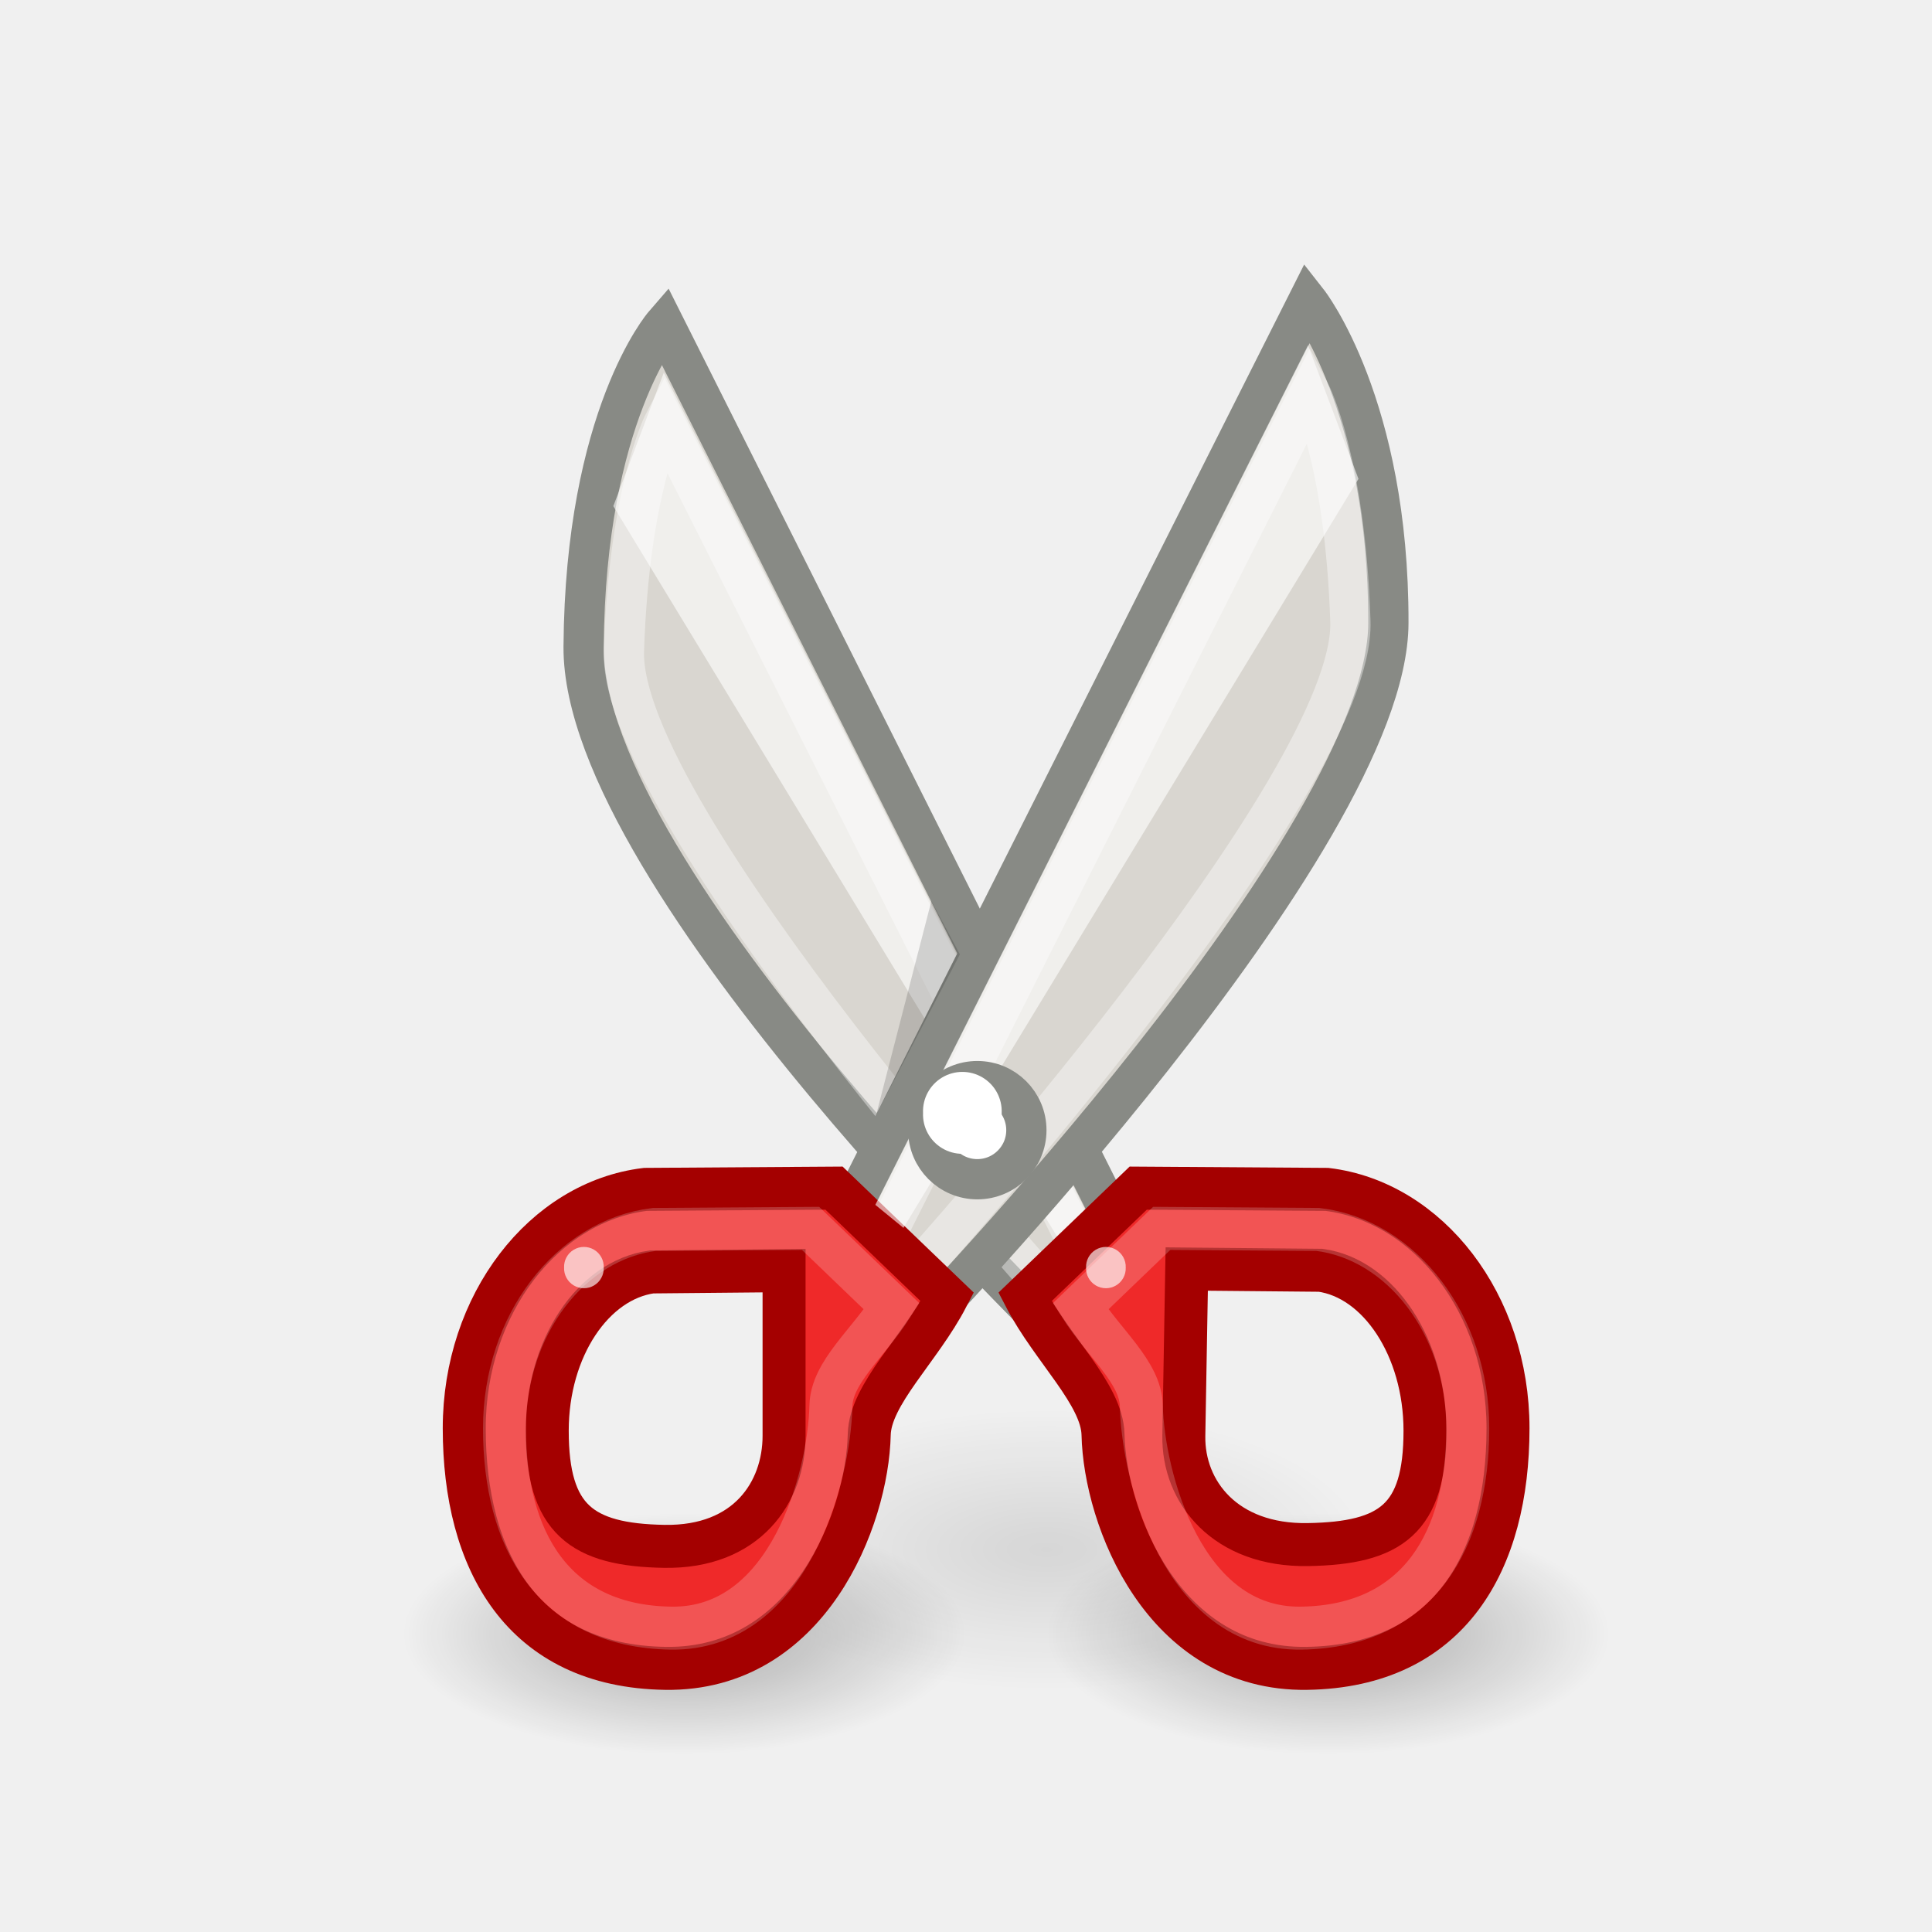
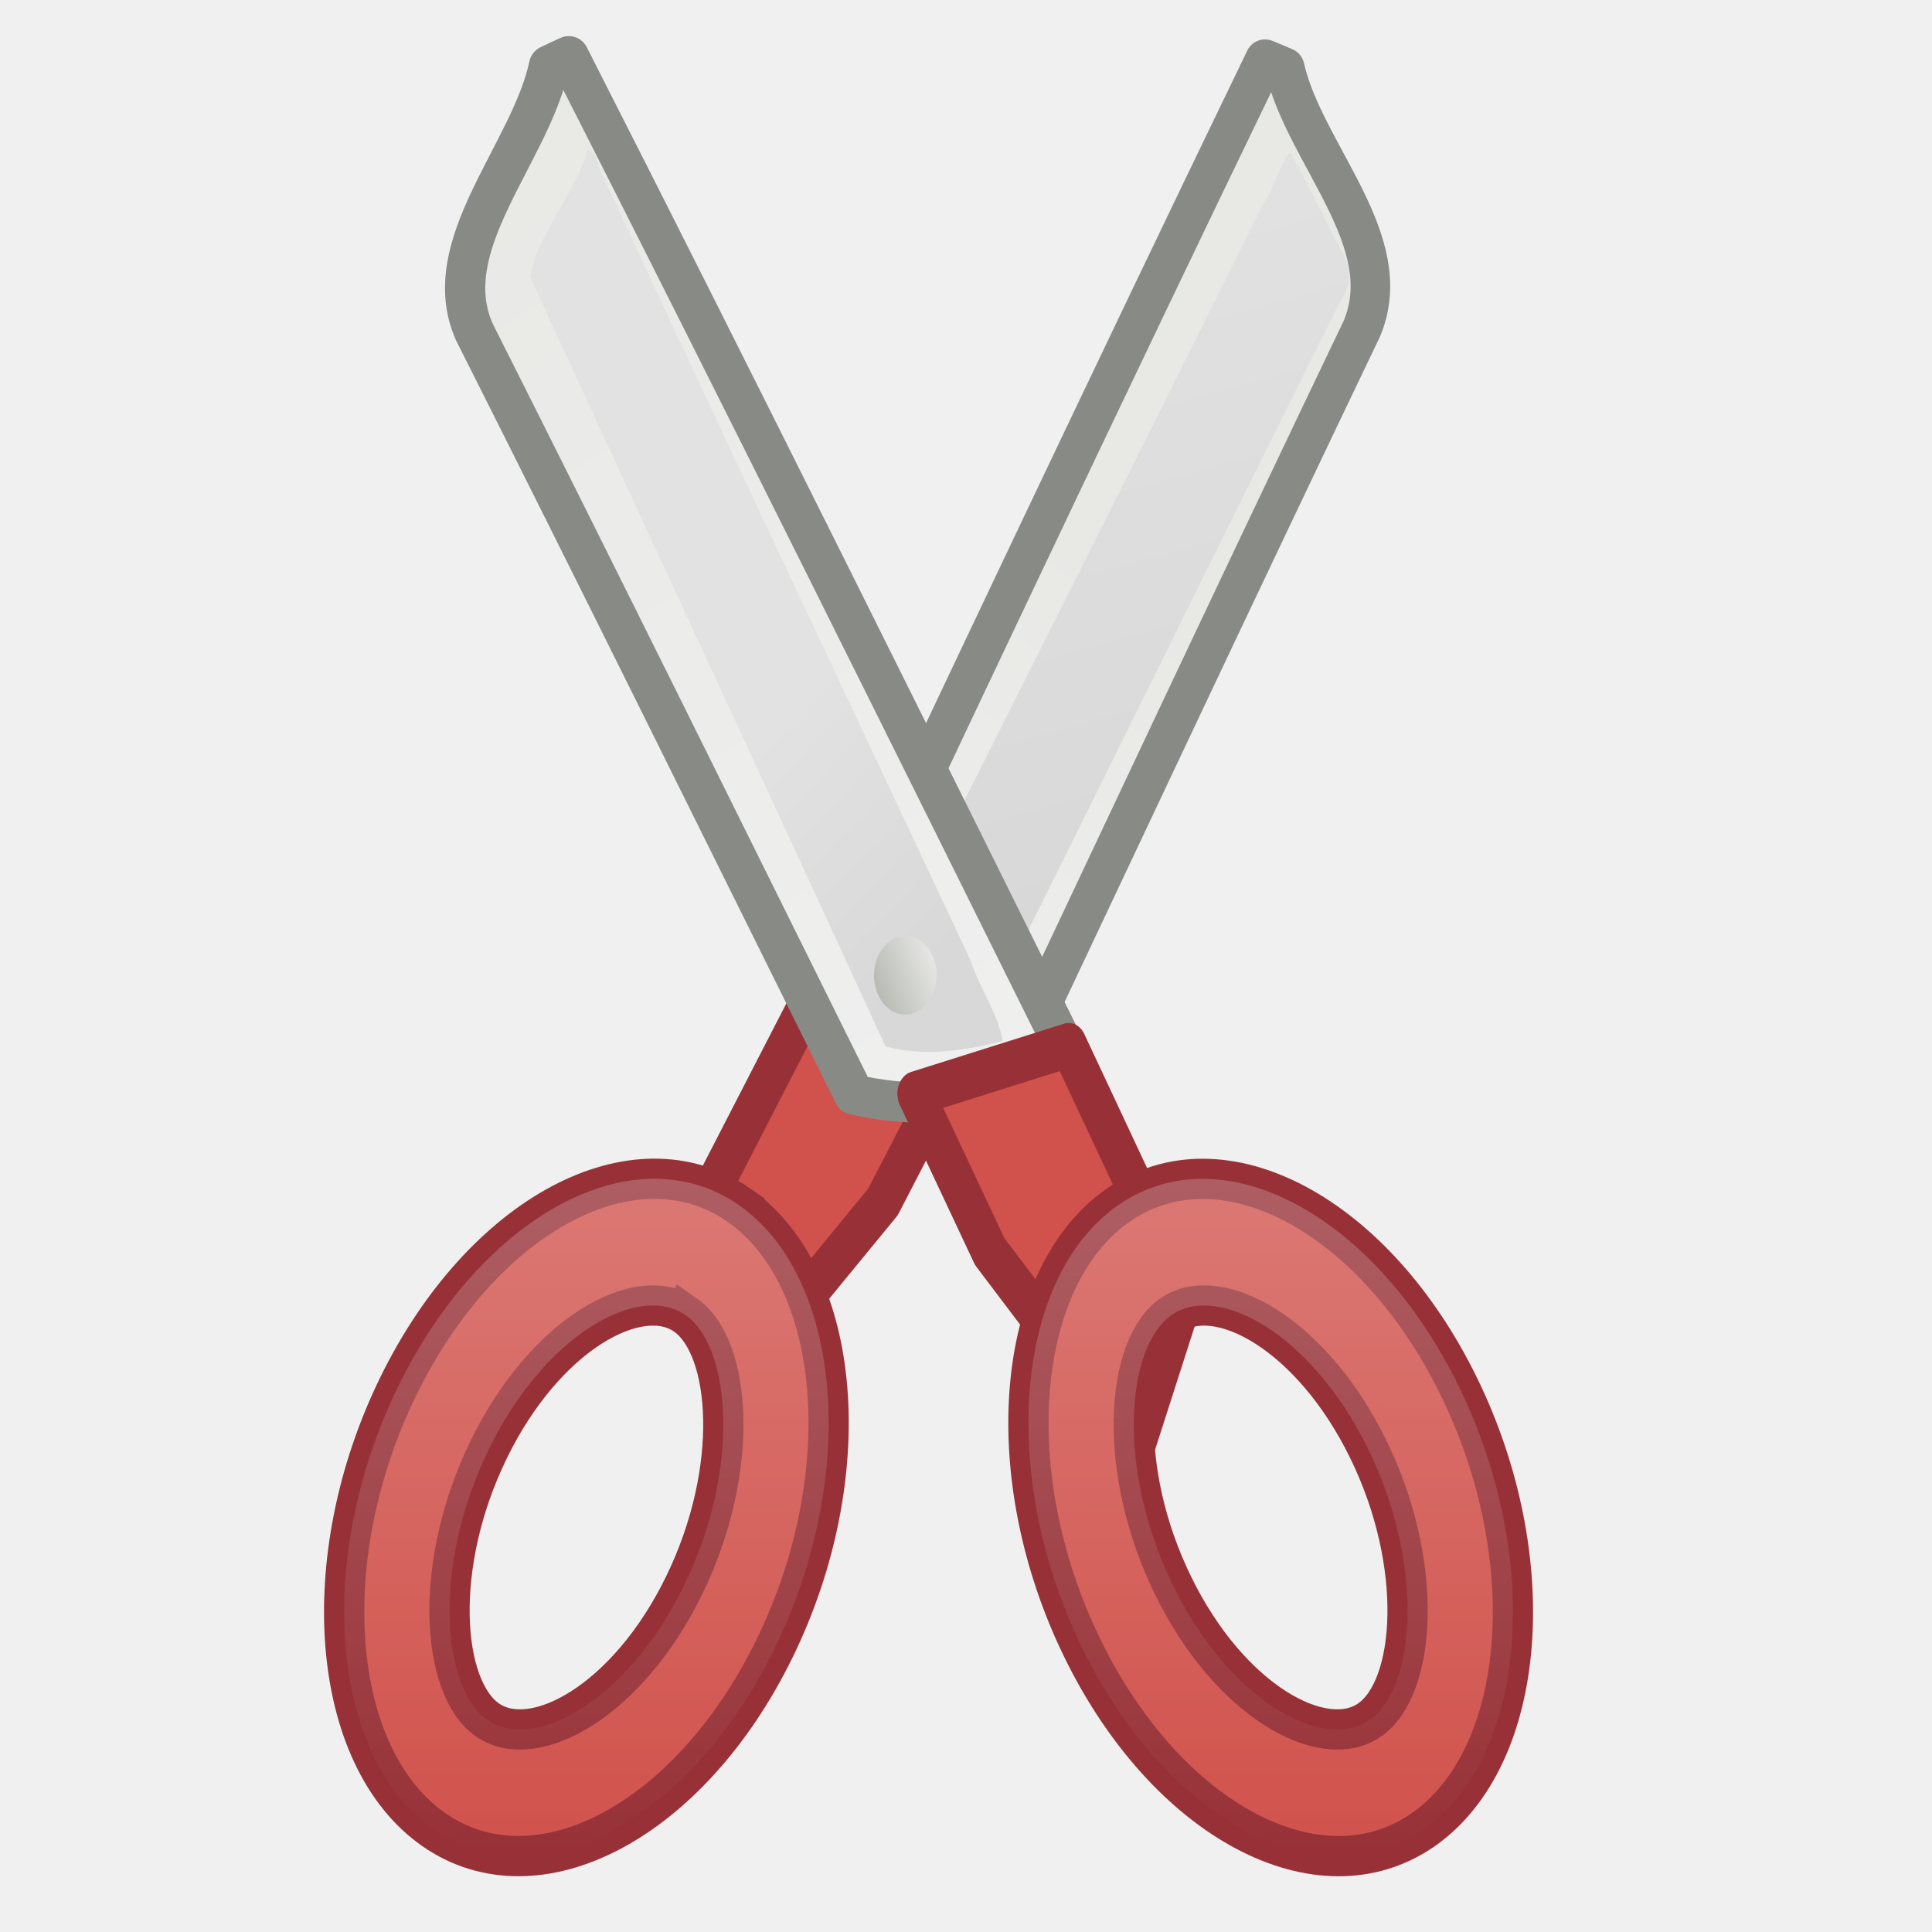
- <svg xmlns="http://www.w3.org/2000/svg" xmlns:xlink="http://www.w3.org/1999/xlink" width="48px" height="48px" id="svg4289">
-   <defs id="defs4291">
-     <linearGradient id="linearGradient3125">
-       <stop style="stop-color:black;stop-opacity:1;" offset="0" id="stop3127" />
-       <stop style="stop-color:black;stop-opacity:0;" offset="1" id="stop3129" />
+ <svg xmlns="http://www.w3.org/2000/svg" xmlns:xlink="http://www.w3.org/1999/xlink" version="1.1" width="48" height="48" id="svg2932">
+   <defs id="defs2934">
+     <linearGradient id="linearGradient3650">
+       <stop id="stop3652" style="stop-color:#ffffff;stop-opacity:1" offset="0" />
+       <stop id="stop3654" style="stop-color:#ffffff;stop-opacity:0" offset="1" />
    </linearGradient>
-     <linearGradient id="linearGradient3109">
-       <stop style="stop-color:black;stop-opacity:1;" offset="0" id="stop3111" />
-       <stop style="stop-color:black;stop-opacity:0;" offset="1" id="stop3113" />
+     <linearGradient x1="294.21" y1="6.385" x2="296.404" y2="9.828" id="linearGradient8576" xlink:href="#XMLID_897_" gradientUnits="userSpaceOnUse" gradientTransform="matrix(-2.172663,1.094135,1.297799,2.787922,663.9578,-321.12)" />
+     <linearGradient x1="292.972" y1="4.759" x2="296.94" y2="10.711" id="XMLID_897_" gradientUnits="userSpaceOnUse">
+       <stop id="stop45093" style="stop-color:#e8e8e5;stop-opacity:1" offset="0" />
+       <stop id="stop45095" style="stop-color:#f0f0f0;stop-opacity:1" offset="1" />
    </linearGradient>
-     <radialGradient xlink:href="#linearGradient3109" id="radialGradient3115" cx="16.688" cy="42.062" fx="16.688" fy="42.062" r="7.062" gradientTransform="matrix(1,0,0,0.39823,0,25.31195)" gradientUnits="userSpaceOnUse" />
-     <radialGradient xlink:href="#linearGradient3109" id="radialGradient3117" cx="16.688" cy="42.062" fx="16.688" fy="42.062" r="7.062" gradientTransform="matrix(1,0,0,0.39823,0,25.31195)" gradientUnits="userSpaceOnUse" />
-     <radialGradient xlink:href="#linearGradient3125" id="radialGradient3131" cx="25.016" cy="37.812" fx="25.016" fy="37.812" r="7.953" gradientTransform="matrix(1,0,0,0.444008,0,21.02345)" gradientUnits="userSpaceOnUse" />
+     <linearGradient x1="20.288" y1="6.46" x2="24.326" y2="23.943" id="linearGradient8573" xlink:href="#linearGradient2229" gradientUnits="userSpaceOnUse" gradientTransform="matrix(0.5489611,-0.2569337,0.3150922,0.6782222,12.14667,16.19099)" />
+     <linearGradient id="linearGradient2229">
+       <stop id="stop2231" style="stop-color:#e2e2e2;stop-opacity:1" offset="0" />
+       <stop id="stop2233" style="stop-color:#d8d8d8;stop-opacity:1" offset="1" />
+     </linearGradient>
+     <linearGradient x1="293.008" y1="3.019" x2="296.641" y2="10.289" id="linearGradient8569" xlink:href="#XMLID_897_" gradientUnits="userSpaceOnUse" gradientTransform="matrix(2.192389,-1.108817,1.388338,2.764495,-627.9696,330.423)" />
+     <linearGradient x1="19.222" y1="18.036" x2="24.326" y2="23.943" id="linearGradient8566" xlink:href="#linearGradient2229" gradientUnits="userSpaceOnUse" gradientTransform="matrix(0.5489611,-0.2569337,0.3150922,0.6782222,12.14667,16.19099)" />
+     <linearGradient x1="22.225" y1="23.843" x2="24.19" y2="22.861" id="linearGradient8582" xlink:href="#XMLID_45_" gradientUnits="userSpaceOnUse" gradientTransform="matrix(0.5379232,-0.2517676,0.3150922,0.6782222,12.45655,16.81771)" />
+     <linearGradient x1="68.175" y1="21.425" x2="74.587" y2="27.837" id="XMLID_45_" gradientUnits="userSpaceOnUse">
+       <stop id="stop695" style="stop-color:#babdb6;stop-opacity:1" offset="0" />
+       <stop id="stop697" style="stop-color:#eeeeec;stop-opacity:1" offset="1" />
+     </linearGradient>
+     <linearGradient x1="40.128" y1="26.631" x2="45.949" y2="38.849" id="linearGradient3656" xlink:href="#linearGradient3650" gradientUnits="userSpaceOnUse" />
+     <linearGradient x1="29.267" y1="31.805" x2="35.089" y2="44.023" id="linearGradient3658" xlink:href="#linearGradient3650" gradientUnits="userSpaceOnUse" />
  </defs>
-   <g id="layer1">
-     <path style="opacity:0.11;color:black;fill:url(#radialGradient3131);fill-opacity:1;fill-rule:nonzero;stroke:none;stroke-width:1;stroke-linecap:round;stroke-linejoin:round;marker:none;marker-start:none;marker-mid:none;marker-end:none;stroke-miterlimit:4;stroke-dasharray:none;stroke-dashoffset:1.4;stroke-opacity:0.471;visibility:visible;display:inline;overflow:visible" id="path3123" d="M 32.969 37.812 A 7.953 3.531 0 1 1  17.062,37.812 A 7.953 3.531 0 1 1  32.969 37.812 z" transform="matrix(1.005894,0,0,0.991151,0.836926,1.022119)" />
-     <g id="g3119" style="opacity:0.3" transform="translate(0,0.59375)">
-       <path transform="matrix(0.99115,0,0,1.066667,0.460177,-4.866667)" d="M 23.75 42.062 A 7.062 2.812 0 1 1  9.625,42.062 A 7.062 2.812 0 1 1  23.75 42.062 z" id="path2218" style="opacity:1;color:black;fill:url(#radialGradient3115);fill-opacity:1;fill-rule:nonzero;stroke:none;stroke-width:1;stroke-linecap:round;stroke-linejoin:round;marker:none;marker-start:none;marker-mid:none;marker-end:none;stroke-miterlimit:4;stroke-dasharray:none;stroke-dashoffset:1.4;stroke-opacity:0.471;visibility:visible;display:inline;overflow:visible" />
-       <path transform="matrix(0.99115,0,0,1.066667,16.46018,-4.866667)" d="M 23.75 42.062 A 7.062 2.812 0 1 1  9.625,42.062 A 7.062 2.812 0 1 1  23.75 42.062 z" id="path3107" style="opacity:1;color:black;fill:url(#radialGradient3117);fill-opacity:1;fill-rule:nonzero;stroke:none;stroke-width:1;stroke-linecap:round;stroke-linejoin:round;marker:none;marker-start:none;marker-mid:none;marker-end:none;stroke-miterlimit:4;stroke-dasharray:none;stroke-dashoffset:1.4;stroke-opacity:0.471;visibility:visible;display:inline;overflow:visible" />
-     </g>
-     <g id="g2200" transform="matrix(1,0,0,-1,-7,50.98481)">
-       <path style="opacity:0.6;fill:white;fill-opacity:1;fill-rule:evenodd;stroke:none;stroke-width:1px;stroke-linecap:butt;stroke-linejoin:miter;stroke-opacity:1" d="M 23.555,40.141 L 35.161,20.646 L 24.412,42 L 23.555,40.141 z " id="path10844" />
-       <path id="path10784" d="M 23.5,42.921 C 23.5,42.921 21.539,40.658 21.5,34.919 C 21.461,29.129 33.545,17.54 33.545,17.54 L 35.429,19.157 L 23.5,42.921 z " style="fill:#d9d6d0;fill-opacity:1;fill-rule:evenodd;stroke:#888a85;stroke-width:1px;stroke-linecap:butt;stroke-linejoin:miter;stroke-opacity:1" />
-       <path id="path10848" d="M 23.502,40.5 C 23.502,40.5 22.634,38.835 22.501,34.817 C 22.368,30.762 33.224,18.735 33.224,18.735 L 34.198,19.265 L 23.502,40.5 z " style="opacity:0.4;fill:none;fill-opacity:1;fill-rule:evenodd;stroke:white;stroke-width:1px;stroke-linecap:butt;stroke-linejoin:miter;stroke-opacity:1" />
-       <path style="opacity:0.6;fill:white;fill-opacity:1;fill-rule:evenodd;stroke:none;stroke-width:1px;stroke-linecap:butt;stroke-linejoin:miter;stroke-opacity:1" d="M 22.238,38.41 L 33.543,19.802 L 34.242,20.373 L 23.492,41.727 L 22.238,38.41 z " id="path12233" />
-       <path id="path10822" d="M 39.466,9.535 C 43.03,9.587 44.466,12.207 44.466,15.5 C 44.466,18.588 42.486,21.129 39.966,21.435 L 35.279,21.466 L 32.466,18.763 C 33.142,17.46 34.38,16.347 34.404,15.345 C 34.451,13.252 35.904,9.482 39.466,9.535 z M 39.497,12.61 C 37.439,12.575 36.388,13.918 36.412,15.314 L 36.484,19.456 L 39.81,19.425 C 41.266,19.221 42.404,17.496 42.404,15.438 C 42.404,13.243 41.556,12.645 39.497,12.61 z " style="fill:#ef2929;fill-opacity:1;stroke:#a40000;stroke-width:1.068;stroke-linecap:round;stroke-linejoin:miter;stroke-miterlimit:4;stroke-dasharray:none;stroke-opacity:1" />
-       <path id="path10786" d="M 39.494,43.485 C 39.494,43.485 41.506,40.924 41.494,35.508 C 41.482,30.092 29.751,17.932 29.751,17.932 L 27.565,19.796 L 39.494,43.485 z " style="fill:#d9d6d0;fill-opacity:1;fill-rule:evenodd;stroke:#888a85;stroke-width:1px;stroke-linecap:butt;stroke-linejoin:miter;stroke-opacity:1" />
-       <path id="path10846" d="M 39.549,41.231 C 39.549,41.231 40.418,39.566 40.55,35.547 C 40.683,31.493 29.828,19.465 29.828,19.465 L 28.854,19.995 L 39.549,41.231 z " style="opacity:0.4;fill:none;fill-opacity:1;fill-rule:evenodd;stroke:white;stroke-width:1px;stroke-linecap:butt;stroke-linejoin:miter;stroke-opacity:1" />
-       <path id="path10805" d="M 23.534,9.535 C 19.97,9.587 18.534,12.207 18.534,15.5 C 18.534,18.588 20.514,21.129 23.034,21.435 L 27.721,21.466 L 30.534,18.763 C 29.858,17.46 28.62,16.347 28.596,15.345 C 28.549,13.252 27.096,9.482 23.534,9.535 z M 23.503,12.566 C 25.561,12.531 26.48,13.918 26.48,15.314 L 26.48,19.415 L 23.19,19.384 C 21.734,19.18 20.596,17.496 20.596,15.438 C 20.596,13.243 21.444,12.601 23.503,12.566 z " style="fill:#ef2929;fill-opacity:1;stroke:#a40000;stroke-width:1.068;stroke-linecap:round;stroke-linejoin:miter;stroke-miterlimit:4;stroke-dasharray:none;stroke-opacity:1" />
-       <path style="opacity:0.6;fill:white;fill-opacity:1;fill-rule:evenodd;stroke:none;stroke-width:1px;stroke-linecap:butt;stroke-linejoin:miter;stroke-opacity:1" d="M 40.751,39.087 L 29.446,20.479 L 28.747,21.051 L 39.497,42.404 L 40.751,39.087 z " id="path10842" />
-       <path id="path12235" d="M 23.672,10.534 C 20.723,10.578 19.534,12.759 19.534,15.5 C 19.534,18.07 21.173,20.186 23.258,20.44 L 27.138,20.466 L 29.154,18.528 C 28.563,17.6 27.663,16.892 27.644,16.058 C 27.604,14.316 26.621,10.491 23.672,10.534 z " style="opacity:0.2;fill:none;fill-opacity:1;stroke:white;stroke-width:1.068;stroke-linecap:round;stroke-linejoin:miter;stroke-miterlimit:4;stroke-dasharray:none;stroke-opacity:1" />
-       <path id="path12237" d="M 39.328,10.534 C 42.277,10.578 43.466,12.759 43.466,15.5 C 43.466,18.07 41.827,20.186 39.742,20.44 L 35.862,20.466 L 33.846,18.528 C 34.437,17.6 35.337,16.892 35.356,16.058 C 35.396,14.316 36.379,10.491 39.328,10.534 z " style="opacity:0.2;fill:none;fill-opacity:1;stroke:white;stroke-width:1.068;stroke-linecap:round;stroke-linejoin:miter;stroke-miterlimit:4;stroke-dasharray:none;stroke-opacity:1" />
-       <path d="M 32.5 22.906 A 1.219 1.219 0 1 1  30.062,22.906 A 1.219 1.219 0 1 1  32.5 22.906 z" id="path2797" style="opacity:1;color:black;fill:white;fill-opacity:1;fill-rule:nonzero;stroke:#888a85;stroke-width:1;stroke-linecap:butt;stroke-linejoin:miter;marker:none;marker-start:none;marker-mid:none;marker-end:none;stroke-miterlimit:4;stroke-dasharray:none;stroke-dashoffset:0;stroke-opacity:1;visibility:visible;display:inline;overflow:visible" />
-       <path id="path2799" d="M 28.77,23.295 L 30.848,27.273 L 30.14,28.599 L 28.77,23.295 z " style="opacity:0.156;color:black;fill:black;fill-opacity:1;fill-rule:nonzero;stroke:none;stroke-width:1;stroke-linecap:butt;stroke-linejoin:miter;marker:none;marker-start:none;marker-mid:none;marker-end:none;stroke-miterlimit:4;stroke-dasharray:none;stroke-dashoffset:0;stroke-opacity:1;visibility:visible;display:inline;overflow:visible" />
-       <path transform="matrix(0.825663,0,0,0.825663,3.514811,9.28956)" d="M 38.095 12.357 A 0.597 0.597 0 1 1  36.902,12.357 A 0.597 0.597 0 1 1  38.095 12.357 z" id="path2801" style="opacity:0.648;color:black;fill:white;fill-opacity:1;fill-rule:nonzero;stroke:none;stroke-width:1;stroke-linecap:butt;stroke-linejoin:miter;marker:none;marker-start:none;marker-mid:none;marker-end:none;stroke-miterlimit:4;stroke-dasharray:none;stroke-dashoffset:0;stroke-opacity:1;visibility:visible;display:inline;overflow:visible" />
-       <path style="opacity:0.648;color:black;fill:white;fill-opacity:1;fill-rule:nonzero;stroke:none;stroke-width:1;stroke-linecap:butt;stroke-linejoin:miter;marker:none;marker-start:none;marker-mid:none;marker-end:none;stroke-miterlimit:4;stroke-dasharray:none;stroke-dashoffset:0;stroke-opacity:1;visibility:visible;display:inline;overflow:visible" id="path2803" d="M 38.095 12.357 A 0.597 0.597 0 1 1  36.902,12.357 A 0.597 0.597 0 1 1  38.095 12.357 z" transform="matrix(0.825663,0,0,0.825663,-9.45394,9.28956)" />
-       <path style="opacity:1;color:black;fill:white;fill-opacity:1;fill-rule:nonzero;stroke:none;stroke-width:1;stroke-linecap:butt;stroke-linejoin:miter;marker:none;marker-start:none;marker-mid:none;marker-end:none;stroke-miterlimit:4;stroke-dasharray:none;stroke-dashoffset:0;stroke-opacity:1;visibility:visible;display:inline;overflow:visible" id="path2805" d="M 38.095 12.357 A 0.597 0.597 0 1 1  36.902,12.357 A 0.597 0.597 0 1 1  38.095 12.357 z" transform="matrix(1.637526,0,0,1.637526,-30.49516,3.101231)" />
+   <g transform="translate(0,16)" id="layer1">
+     <g transform="matrix(1.200687,0.5720589,-0.5720589,1.200687,-0.9466342,-42.93048)" id="g8586" style="display:inline;enable-background:new">
+       <path d="m 31.161,8.808 c 0.133,-0.01 0.265,-0.013 0.397,-0.019 1.032,1.308 3.319,2.005 3.401,3.784 -0.012,5.314 0.017,10.678 0.036,16.019 -0.346,0.297 -0.717,0.55 -1.108,0.762 -0.822,0.448 -1.753,0.721 -2.715,0.757 -0.024,-7.102 -0.053,-14.217 -0.01,-21.302 l 0,4e-7 z" id="path16717" style="fill:url(#linearGradient8576);stroke:#888a85;stroke-width:0.739;stroke-linecap:round;stroke-linejoin:round;stroke-miterlimit:4;stroke-opacity:1;stroke-dasharray:none" />
+       <path d="m 32.309,10.263 c -0.03,0.268 0.028,0.706 -0.012,0.96 -0.094,5.62 -0.229,11.249 -0.34,16.854 0.047,0.187 -0.128,0.896 0.291,0.643 0.673,-0.151 1.358,-0.346 1.873,-0.83 0.105,-5.182 0.154,-10.379 0.254,-15.561 0.066,-0.351 -0.067,-0.733 -0.386,-0.902 -0.548,-0.418 -1.113,-0.862 -1.657,-1.251 l -0.016,0.066 -0.005,0.022 3.7e-5,10e-7 z" id="path16719" style="fill:url(#linearGradient8573);fill-opacity:1;stroke:none" />
+       <polygon points="295.133,14.719 294.732,13.673 295.747,11.96 297.044,12.3 297.044,12.3 296.399,13.385 " transform="matrix(1.997062,-0.9346976,1.093489,2.353686,-572.6638,276.6864)" id="polygon45129" style="fill:#d1524c;fill-opacity:1;stroke:#973137;stroke-width:0.314;stroke-linecap:round;stroke-linejoin:round;stroke-miterlimit:4;stroke-opacity:1;stroke-dasharray:none" />
+       <path d="m 19.396,14.352 c -0.09,0.103 -0.173,0.209 -0.258,0.313 0.391,1.643 -0.467,3.939 0.877,5.093 4.173,3.236 8.361,6.537 12.536,9.814 0.445,-0.102 0.872,-0.251 1.278,-0.441 0.856,-0.399 1.642,-0.994 2.261,-1.759 C 30.537,23.014 24.977,18.644 19.396,14.352 z" id="polygon45097" style="fill:url(#linearGradient8569);fill-opacity:1;stroke:#888a85;stroke-width:0.752;stroke-linecap:round;stroke-linejoin:round;stroke-miterlimit:4;stroke-opacity:1;stroke-dasharray:none" />
+       <path d="m 20.468,15.805 c 0.145,0.863 -0.179,1.699 0.053,2.581 4.051,3.384 8.125,6.741 12.172,10.12 0.739,-0.133 1.362,-0.561 1.934,-1.034 -0.337,-0.454 -0.825,-0.713 -1.205,-1.112 -4.208,-3.456 -8.433,-6.897 -12.625,-10.374 -0.056,-0.099 -0.272,-0.273 -0.33,-0.181 l -1e-6,0 z" id="path16635" style="fill:url(#linearGradient8566);fill-opacity:1;stroke:none" />
+       <path d="m 32.982,26.898 c 0.171,0.368 0.073,0.778 -0.219,0.914 -0.292,0.137 -0.667,-0.051 -0.838,-0.419 -0.171,-0.368 -0.073,-0.778 0.219,-0.914 0.292,-0.137 0.667,0.051 0.838,0.419 z" id="path16731" style="fill:url(#linearGradient8582);fill-opacity:1;fill-rule:nonzero;stroke:none;stroke-width:1.5;marker:none;visibility:visible;display:inline;overflow:visible" />
+       <polygon points="298.867,14.719 299.268,13.673 298.254,11.96 296.956,12.3 296.956,12.3 297.6,13.385 " transform="matrix(1.989676,-0.9312406,1.142033,2.458175,-571.3161,275.3621)" id="polygon45101" style="fill:#d1524c;fill-opacity:1;stroke:#973137;stroke-width:0.308;stroke-linecap:round;stroke-linejoin:round;stroke-miterlimit:4;stroke-opacity:1;stroke-dasharray:none" />
+       <path d="m 37.891,29.313 c -1.169,2.059 0.156,5.535 2.962,7.764 2.806,2.231 6.029,2.371 7.201,0.318 1.17,-2.059 -0.155,-5.533 -2.961,-7.762 -2.805,-2.229 -6.028,-2.37 -7.201,-0.319 z m 1.786,1.422 c 0.52,-0.912 2.509,-0.814 4.395,0.686 1.887,1.499 2.717,3.642 2.197,4.552 -0.518,0.915 -2.51,0.814 -4.395,-0.686 -1.888,-1.499 -2.717,-3.641 -2.197,-4.553 z" id="path11967" style="fill:#d1524c;fill-opacity:1;stroke:#973137;stroke-width:0.752;stroke-miterlimit:4;stroke-opacity:1;stroke-dasharray:none" />
+       <path d="m 31.496,32.36 c 2.335,0.389 4.2,3.608 4.163,7.191 -0.036,3.585 -1.956,6.176 -4.29,5.792 -2.336,-0.389 -4.199,-3.607 -4.162,-7.19 0.036,-3.583 1.957,-6.174 4.289,-5.794 z m -0.021,2.283 c -1.036,-0.171 -2.213,1.436 -2.235,3.845 -0.025,2.41 1.117,4.405 2.151,4.574 1.037,0.174 2.214,-1.436 2.236,-3.846 0.025,-2.411 -1.116,-4.403 -2.152,-4.574 z" id="path3634" style="fill:#d1524c;fill-opacity:1;stroke:#973137;stroke-width:0.752;stroke-miterlimit:4;stroke-opacity:1;stroke-dasharray:none" />
+       <path d="m 37.891,29.313 c -1.169,2.059 0.156,5.535 2.962,7.764 2.806,2.231 6.029,2.371 7.201,0.318 1.17,-2.059 -0.155,-5.533 -2.961,-7.762 -2.805,-2.229 -6.028,-2.37 -7.201,-0.319 z m 1.786,1.422 c 0.52,-0.912 2.509,-0.814 4.395,0.686 1.887,1.499 2.717,3.642 2.197,4.552 -0.518,0.915 -2.51,0.814 -4.395,-0.686 -1.888,-1.499 -2.717,-3.641 -2.197,-4.553 z" id="path3636" style="opacity:0.24;fill:url(#linearGradient3656);fill-opacity:1;stroke:none" />
+       <path d="m 31.496,32.36 c 2.335,0.389 4.2,3.608 4.163,7.191 -0.036,3.585 -1.956,6.176 -4.29,5.792 -2.336,-0.389 -4.199,-3.607 -4.162,-7.19 0.036,-3.583 1.957,-6.174 4.289,-5.794 z m -0.021,2.283 c -1.036,-0.171 -2.213,1.436 -2.235,3.845 -0.025,2.41 1.117,4.405 2.151,4.574 1.037,0.174 2.214,-1.436 2.236,-3.846 0.025,-2.411 -1.116,-4.403 -2.152,-4.574 z" id="path3638" style="opacity:0.24;fill:url(#linearGradient3658);fill-opacity:1;stroke:none" />
    </g>
  </g>
</svg>
